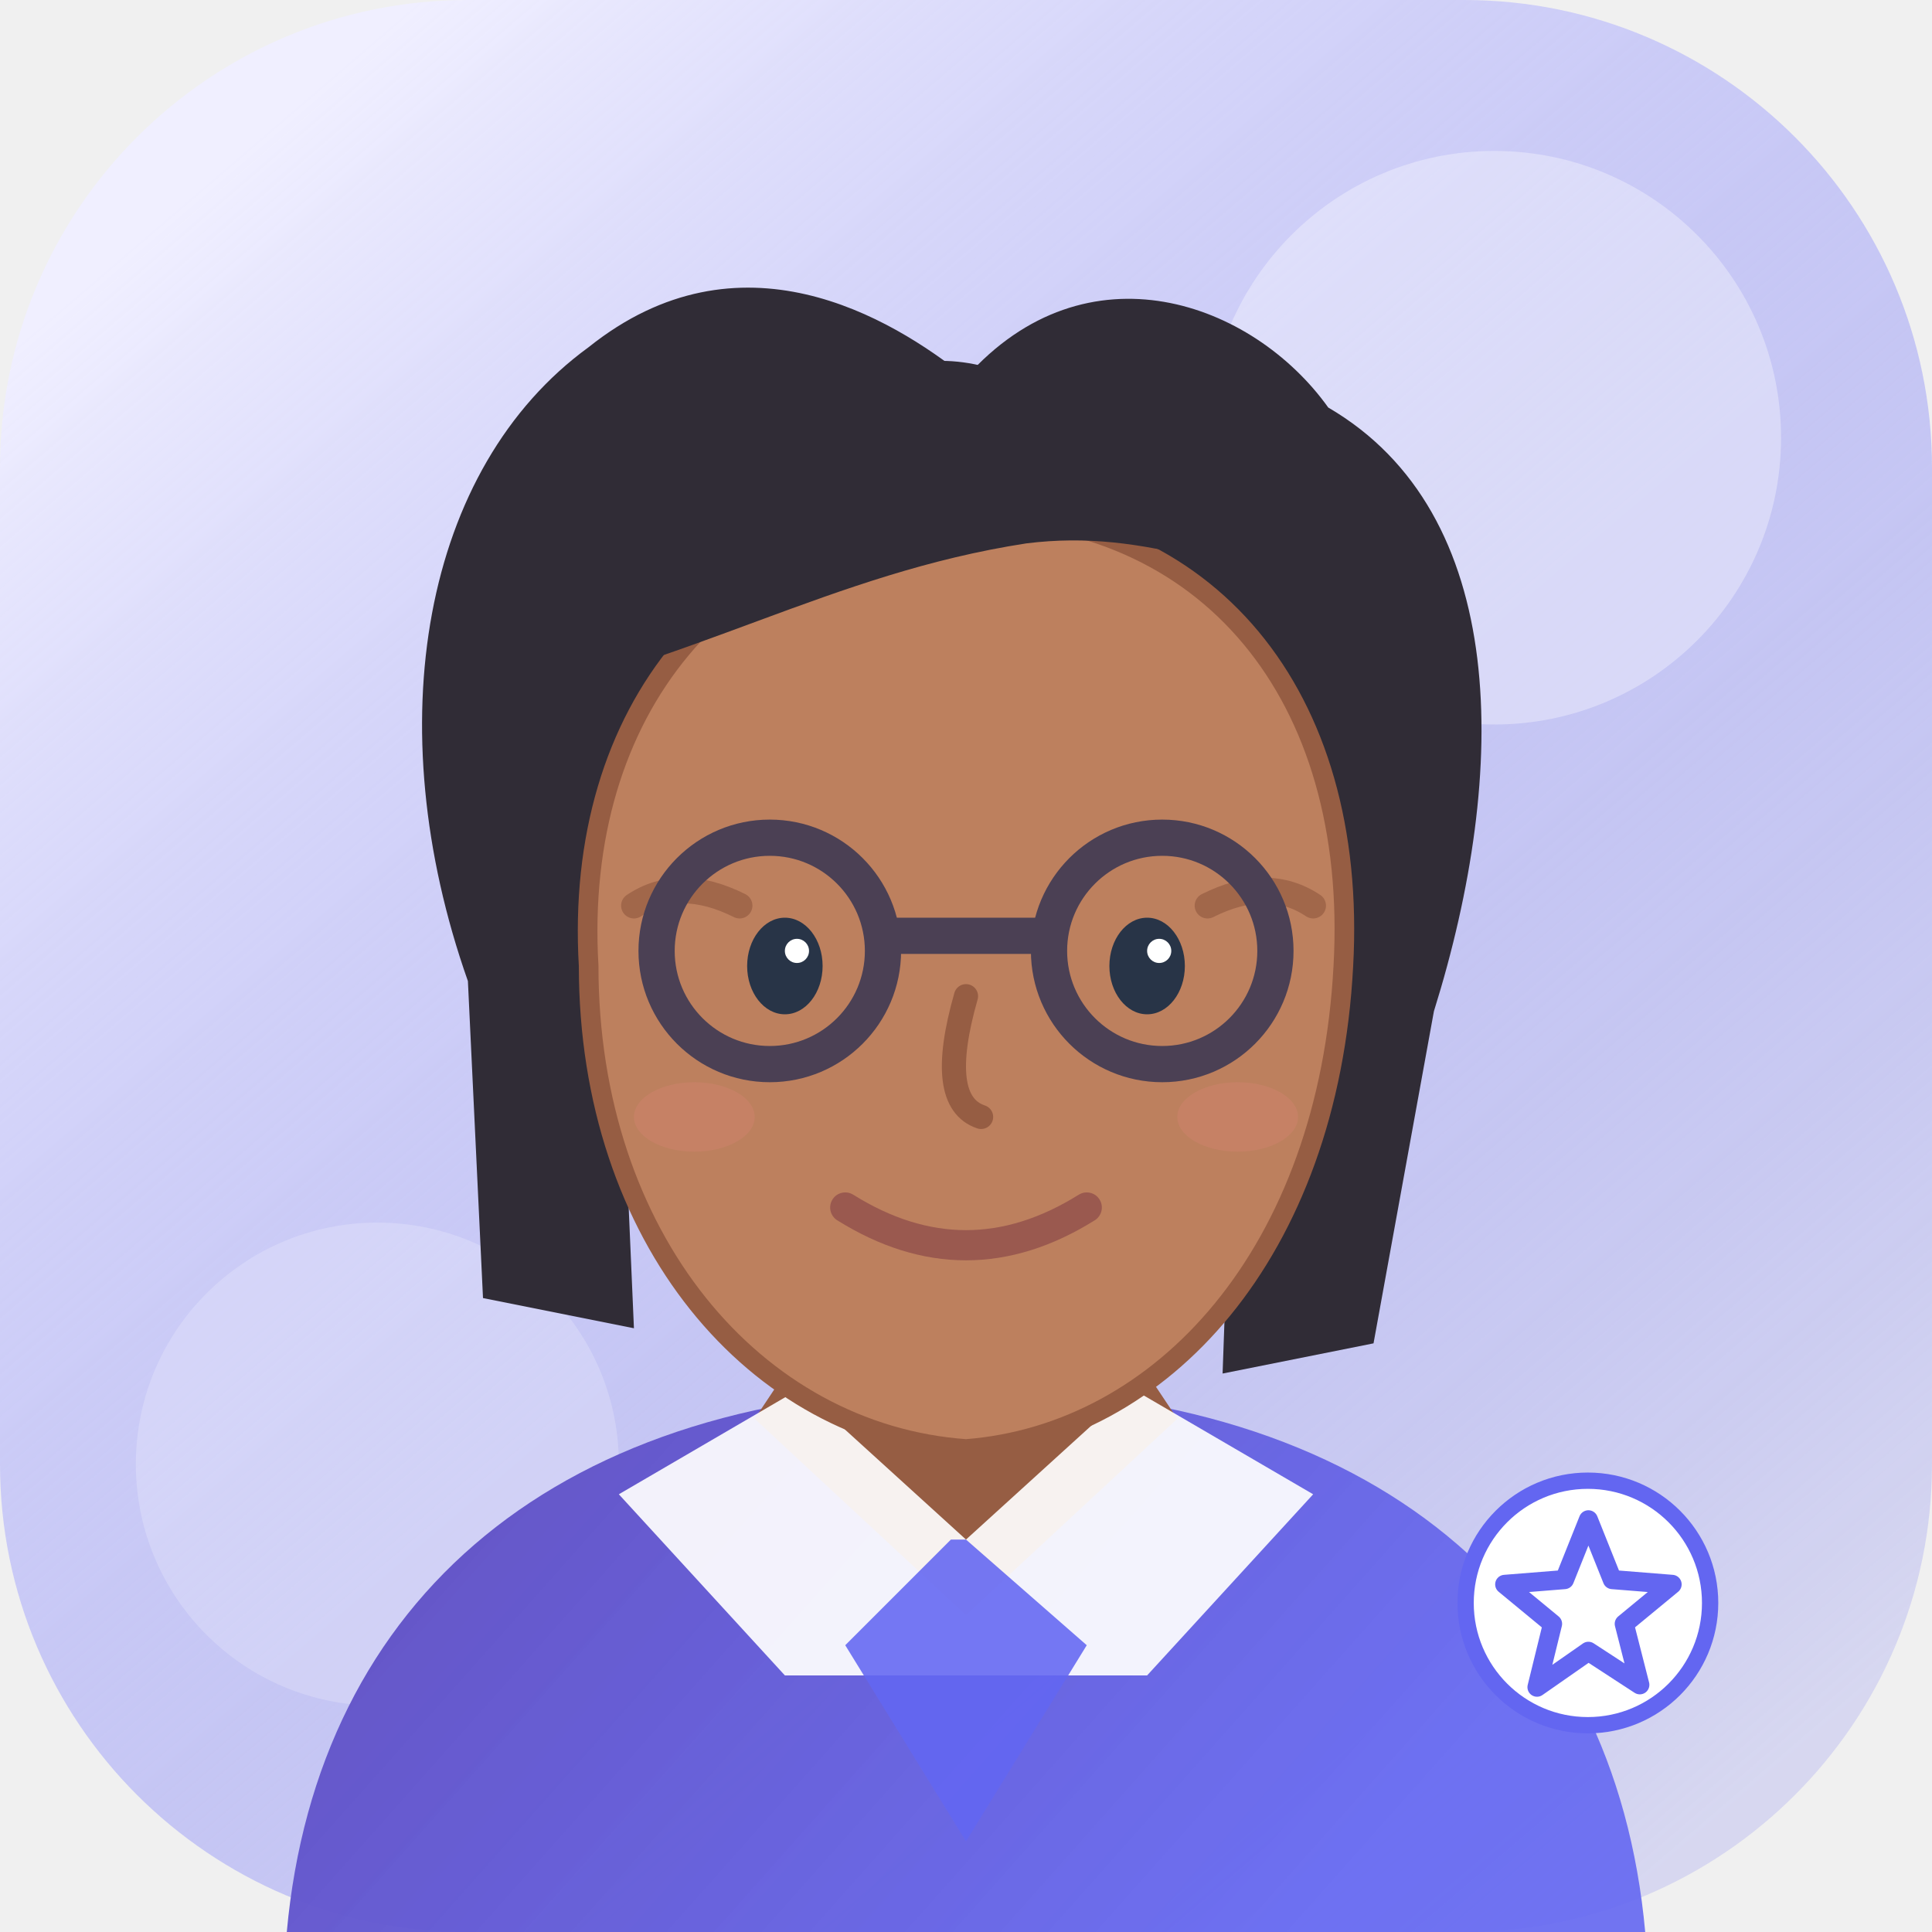
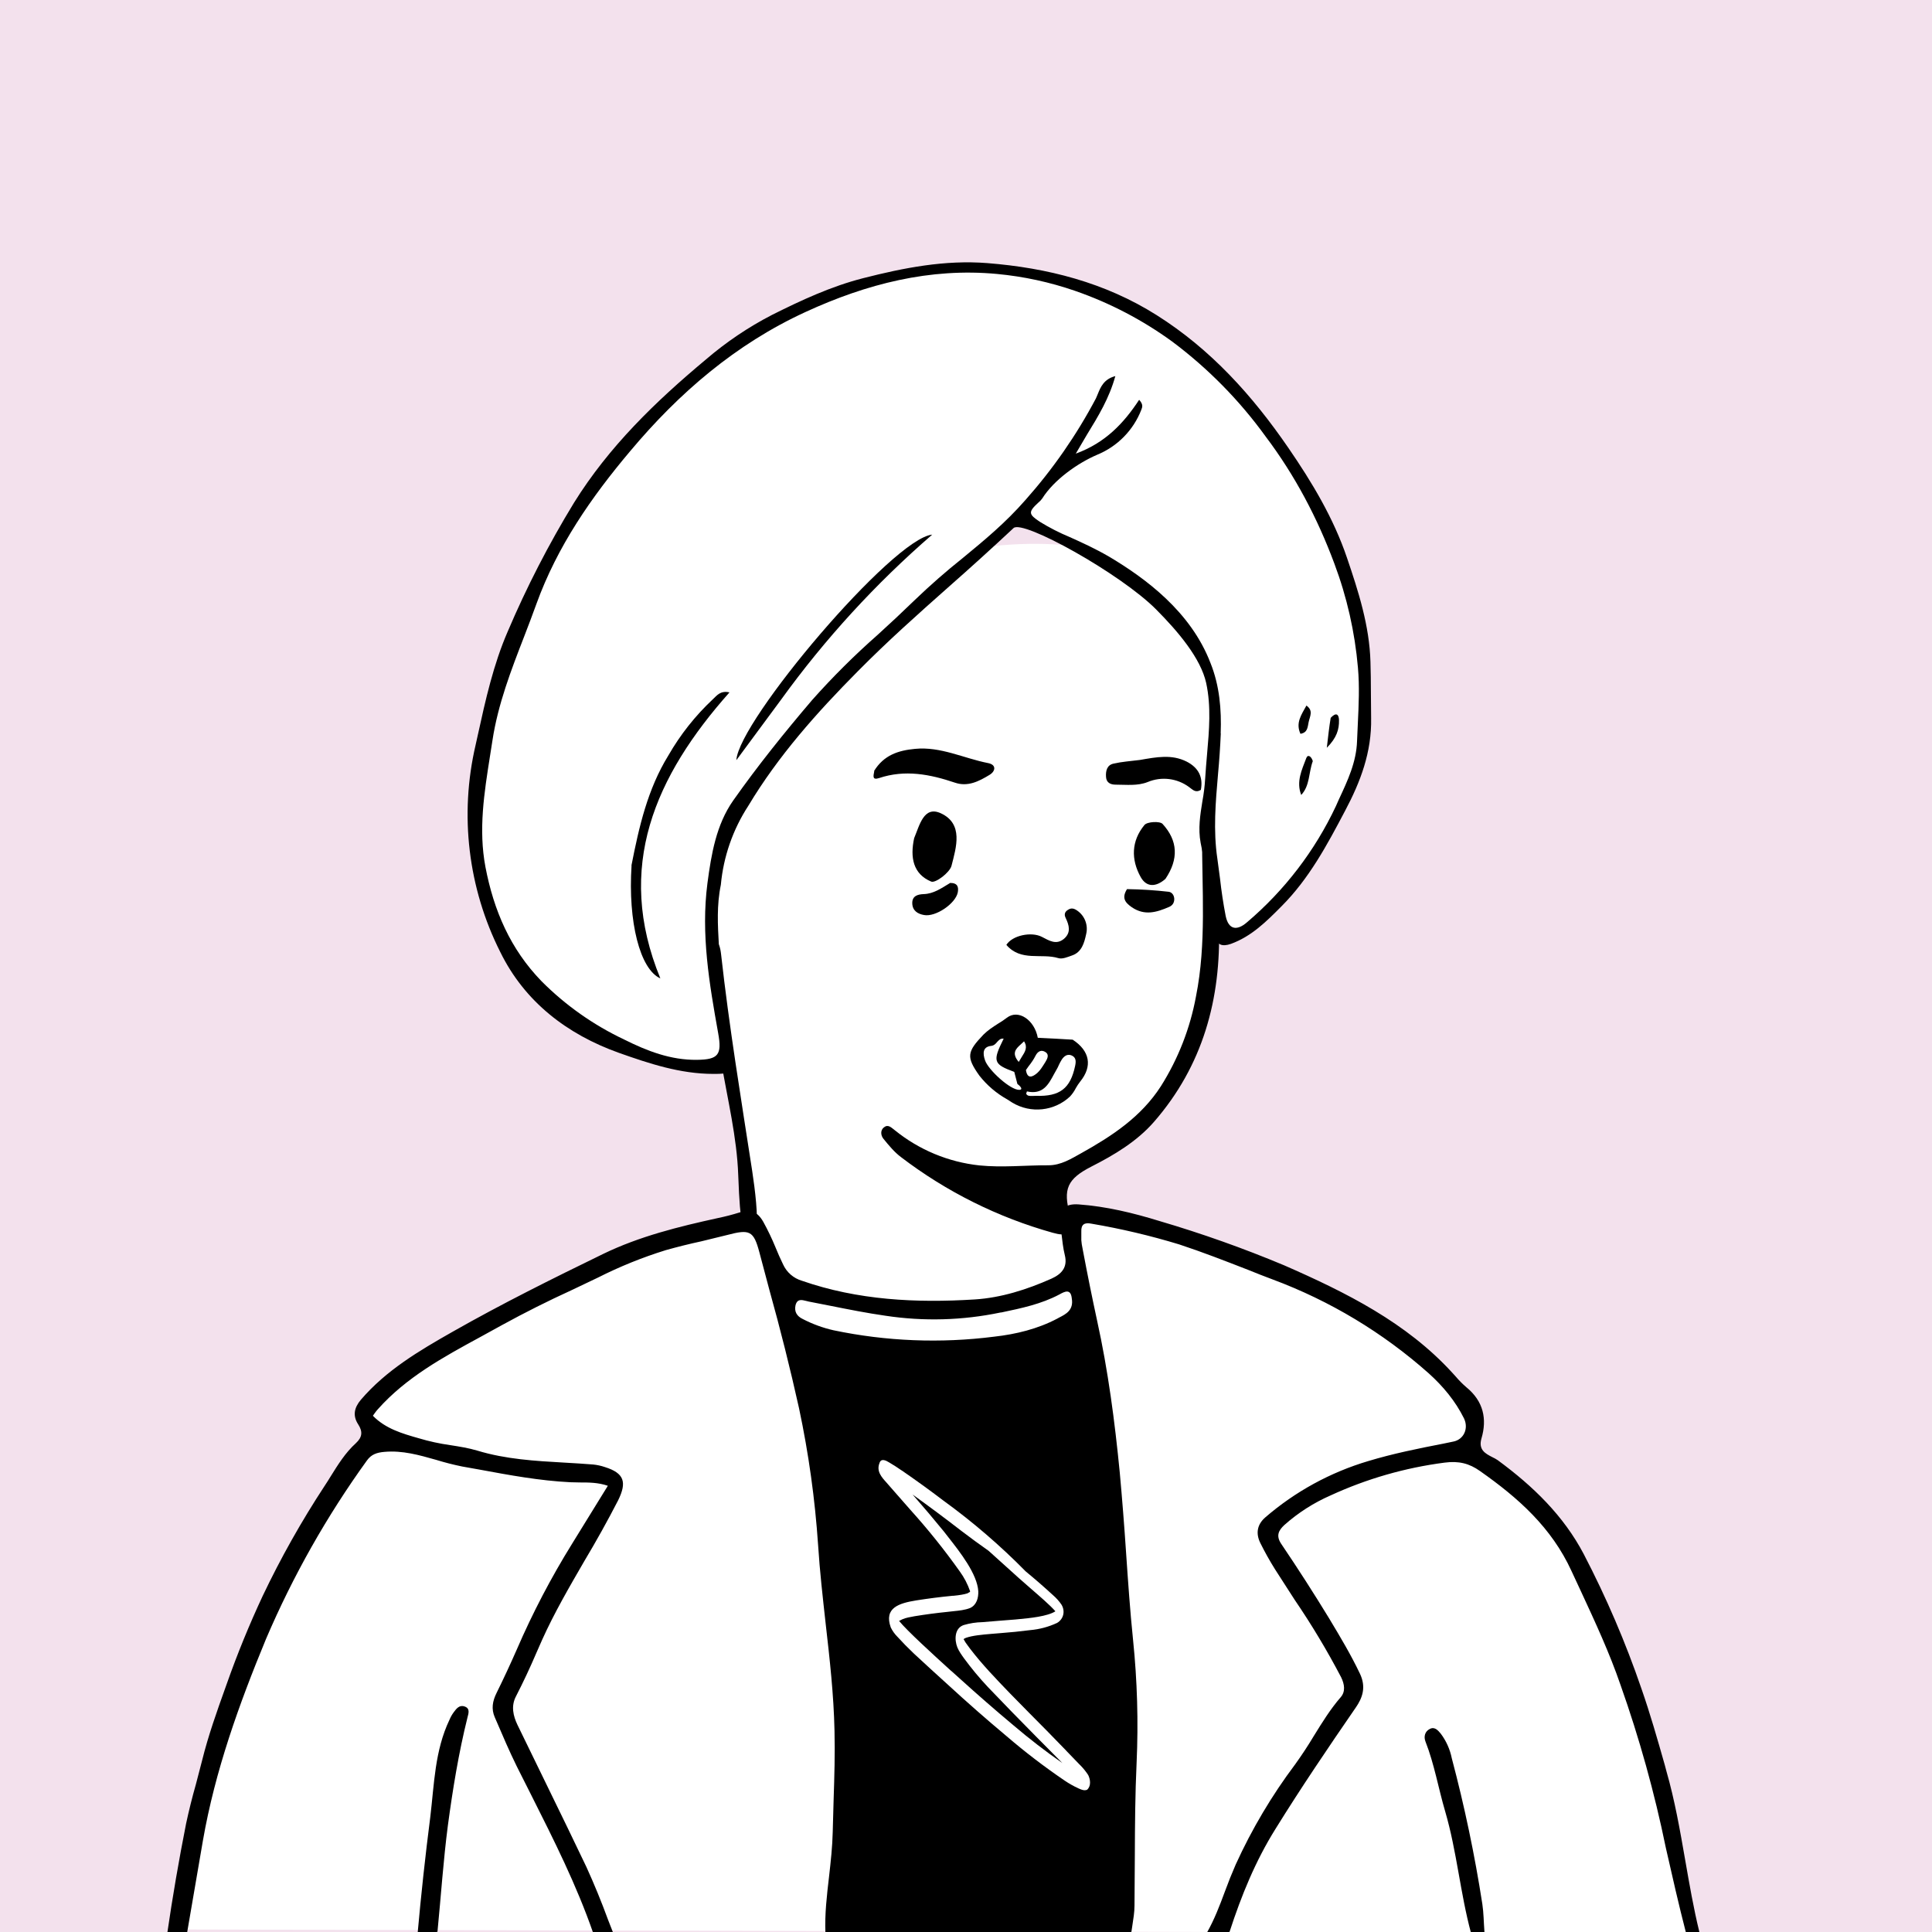
- <svg xmlns="http://www.w3.org/2000/svg" viewBox="0 0 128 128" role="img" aria-label="superpowers-methodology">
+ <svg xmlns="http://www.w3.org/2000/svg" viewBox="0 0 1744 1744" fill="none" shape-rendering="auto" aria-hidden="true">
  <defs>
-     <linearGradient id="bg" x1="16" y1="10" x2="112" y2="122" gradientUnits="userSpaceOnUse">
-       <stop stop-color="#F0EFFF" />
-       <stop offset="1" stop-color="#6366F1" stop-opacity=".18" />
-     </linearGradient>
-     <linearGradient id="coat" x1="42" y1="86" x2="87" y2="126" gradientUnits="userSpaceOnUse">
-       <stop stop-color="#6556C7" />
-       <stop offset="1" stop-color="#6366F1" stop-opacity=".9" />
-     </linearGradient>
+     <g id="head-variant01-873310a8">
+       <path d="M553 723.7c-99 297-363.7 388.6-503.6 19.8-19.3-50.7 31-69.5 66.2-91.9 24.1-15.3 36.8-28.5 35.3-42.2C144 545 114 365.6 114 365.6l-3-5.8s.7-1.6-2.2 1.2c-3 3-9.9 34.2-37 34.2-24.5 0-49.2-10.9-61-86.3C6.3 281.6 8.7 210 39 197c12.5-5.3 24-7.2 35.2-.8s-13-22 112-126C267.5 2.4 395.8-7.5 447.6 4S551 40.8 574 94.5c27.8 65-25.9 114.3-14 262.5-2.2 53.6.8 171.2-146.6 210.6-28 7.5-19.3 48.4 22.7 58.4 67 21 117 72.3 117 97.9" fill="#ffffff" />
+       <path d="M7.6 228.9c5.2-16.1 23.7-44.7 42.2-42C71.7 185 83.8 198 94 213a140 140 0 0 1 22.4 61.5c.5 3.7 1 7.6-1.2 11.3-4.5.6-4.9-3-5-5.6-.5-20.7-9.7-38.7-18.9-56.1-6.6-12.5-16.2-24.6-31.4-27.6-17.2-3.5-33 12-40.8 32.2-14.5 37.6-12 74.6 1.4 111 5.8 15.9 13.1 32.1 27.8 43.2 14.8 11.3 32.7 9.3 43.6-5.7 2.5-3.4 5.6-6.7 7-10.6 2.1-5.7 5.4-11 11.3-10.3 6.8 1 8 8.3 8.7 14C126.2 436 137 501 147 566c2.6 17.1 5.6 41.7 3.6 52.1-.7 3.7 0 7-4.5 7.8-4.9.7-7-2.1-7.7-6.5-2.3-17-3-23.6-4-49.6-1.2-34.3-9.6-68-15.3-102a604 604 0 0 1-10.9-97c-8.5 12.7-14.8 23.3-26.5 27.2a40.5 40.5 0 0 1-46.1-12.6 128 128 0 0 1-28.8-55.8c-8.4-34-9.9-67.1.9-100.6m572.7-71.5c6.5 4.4 5.7 10 3.7 15.2-21.6 55.7-17.6 113.8-15.8 171.6 2.1 66.4-14.5 126.8-58.7 177.5-15.4 17.6-35.8 29.8-56.5 40.3-21.4 11-25.9 20.1-19.2 43.6 1.3 4.7 4.4 9.6-.2 14.4s-9.8 3.1-15.4 1.7a406 406 0 0 1-137-68.3c-6-4.5-11-10.6-15.8-16.5-2.5-3-3-7.8.5-10.4 3.7-2.9 6.4.1 9.8 2.7A146 146 0 0 0 352 561c21 2.1 41.5-.2 62.3-.1 11.5 0 20.6-5.9 29.5-10.8 27.8-15.5 54.3-32.8 72.2-60.7a230 230 0 0 0 31.6-80.9c9.6-48 5.3-96.6 5.5-146.2 4.2-36.9 8.1-72.7 27.3-104.8M60.6 238.6c21 1 34.7 28 35.8 70.3-6 18.8-12.8-1-21 2.7-4 14.5 15.1 20 16.3 34-14-.6-21.1-9.3-25.9-19.8-5.5-12.2-1-22.2 9.7-29.9-6.7-13.4-21.7-18-30-30.5 10-3.5 15.1 2.9 21 6.8 5.9 4 9 11.3 17 15-.8-19.8-11.7-34-23-48.6" fill="#000000" />
+     </g>
+     <g id="clothes-variant18-873310a8">
+       <path d="M1378 715.7 8 712.4s11.4-97 44.4-189.1c41.2-115.2 107.2-232 125-246.1 20.9-16.8-11.6-18.2 3.5-41.2 33.5-51.1 147-97.5 179.9-114.1C419.5 92 525.7 74 525.7 74l27.2 53.5s63.6 21.9 138.7 24.4C732 153.3 826 122.5 826 122.5l-11.2-57.8s169.6 34.8 253.5 85.6c48.3 29.3 108.6 75 110 101.2 2.2 39.8 1.8 36.7 24.1 51.9 53.5 36.2 98.8 122 121.3 191.2 17.6 54.2 54.2 221 54.2 221" fill="#ffffff" />
+       <path d="m869 714.7-269 1s19-182.5-1.4-325c-6.2-44.2-32.6-224.4-32.6-224.4S639.7 191 697.4 191C760 191 825 158.7 825 158.7s24.3 69 29 182.4z" fill="#000000" />
+       <path fill-rule="evenodd" clip-rule="evenodd" d="M328.5 591c20.5 40.7 41 81.4 56 124.7 6.6 0 12 0 17.7-1l-4.3-11a672 672 0 0 0-19.6-47.8q-16.9-35.4-34.2-70.7l-28-57.5c-3.8-8-6-16.9-1.3-25.8q9.9-19.3 18.4-39.2l5.2-11.8c11-24.4 24.5-47.6 38-70.9a985 985 0 0 0 30.6-55c8-16.3 5.6-24.5-12-30a48 48 0 0 0-10.5-2.3q-12.9-1-25.9-1.7c-26.4-1.5-52.9-3-78.6-10.8-8-2.4-16.3-3.7-24.6-5A191 191 0 0 1 227 269c-14.8-4.2-30-8.6-41.4-20.3l1.7-2.4q1.4-2 2.8-3.5c25.5-28.7 59-47 92.3-65.1l20-11a963 963 0 0 1 62.6-31.4l23.7-11.3A394 394 0 0 1 450 99.2q16-4.5 32.2-8l23.3-5.7c20.1-5.3 23.8-4 29 15.7l9.1 34.2A2051 2051 0 0 1 570.3 242q13 61.2 17.2 123.5c1.5 23.6 4.2 47.2 6.8 70.7 3.7 32.2 7.3 64.3 8 96.7.5 20.8-.1 41.6-.8 62.4l-.8 29c-.3 13.5-1.8 26.9-3.3 40.2-2 17-4 34-3.3 51.2 6.7 0 12.2 0 17.8-1.2l.6-16.2q.1-15.2 1.6-29.6c5.7-51 4.8-102 3.7-153q-1.1-50.4-8.4-100.2a606 606 0 0 1-4.6-52.8c-1.3-23-2.6-46.1-7.3-69l-6.7-34.2a906 906 0 0 0-13-61.8l-1-3c-1.2-3-2.5-6 .6-8.9 4-3.8 9.1-2.7 14-1.4A371 371 0 0 0 717 195c31.6-2.4 62.8-5.8 91.8-19.5 8.7-4 15.5-1.5 17.4 9q1.4 8.4 2.4 16.9 1.4 12 3.8 23.4c7.8 34.8 10 70 12 105.2q1.4 24.2 3.5 48.3 1.6 18 2.8 36.3 1.4 21.9 3.6 43.7c6.3 60.7 4.7 121.5 2.7 182.3l-.7 20q-1.2 27.6-1.4 55c5.8 0 10.4 0 15.4-1l.8-5.3c1-6.5 2-12.5 2-18.4l.3-44.7c.1-28 .3-56.2 1.6-84.2q2.5-55.5-3.2-111c-2.7-26.2-4.5-52.4-6.3-78.7q-2.4-36.2-5.7-72.4c-4.5-46-10.5-92-20.5-137.3q-6.7-31-12.6-62.3l-1.2-6.4q-.6-3.7-.4-7.4v-4c-.3-6.4 2.7-8.5 9.1-7.2A642 642 0 0 1 913.4 94c21 6.9 41.7 15 62.3 23q11 4.5 22 8.6a447 447 0 0 1 141 84.8c13 11.7 24.1 25.1 31.8 40.6 4.5 9.3-.3 19.2-9.6 21l-9.2 1.9c-22.7 4.4-45.4 9-67.6 15.7a252 252 0 0 0-92.9 50.8c-7.6 6.6-8.7 14.7-4.5 23.2q6 12.1 13.2 23.6l17.7 27.5a705 705 0 0 1 42 70c3.2 6.5 4 13-.3 18-9.4 10.8-16.8 22.9-24.3 35a360 360 0 0 1-16.9 25.7 486 486 0 0 0-53.6 90.3q-5.2 11.9-9.7 24.2c-4.8 13-9.7 25.8-16.5 37.7 7.5 0 14 0 20.6-1 10.7-33 23.5-64.2 41.5-93 23-37.1 47.5-73.3 72.3-109.3 6.3-9 9.7-18.8 3.8-31-8-16.8-17.5-32.7-27-48.5l-.4-.7a1715 1715 0 0 0-43.7-68c-4.7-7.2-2.2-12 3-16.8a158 158 0 0 1 41.7-26.7A355 355 0 0 1 1153 291c12.8-1.7 22.3.7 32 7.6 34.6 24.3 64.6 51 82.6 90.3l8.7 18.7c12.8 27.6 25.6 55.2 35.5 84a1107 1107 0 0 1 41 147.4c5.8 25.6 11.6 51.2 18.2 76.7 4.9 0 8.6 0 12-1-5.3-21.6-9-43.3-12.8-65-4.7-27-9.4-54-17-80.4l-1.4-5.3c-6.6-23.2-13.2-46.4-21.1-69a882 882 0 0 0-52-121.3c-18.2-34.7-45.7-61.4-77.7-84.9q-2.2-1.5-5-2.8c-6-3.1-12.7-6.5-9.7-16.8 5.2-17.6 1.8-33.7-13.7-46.3a87 87 0 0 1-9.6-9.7l-3-3.3c-41.4-45.3-95.8-72.5-151.8-97a1083 1083 0 0 0-112.6-40c-23.7-7.3-48-13.2-73-15q-18.9-1.3-16.5 16.8l1 9c.8 6.7 1.5 13.5 3.1 20 2.8 11.2-3.2 17.2-12 21.2-22 9.8-45.4 17.3-69.4 18.8-52.8 3.3-105.4.7-156-16.9a27 27 0 0 1-16.9-14.7q-3.7-7.6-6.8-15.3a224 224 0 0 0-11-23c-5.4-9.6-11.8-11.8-21.6-8.6q-9.6 3-19.3 5c-35.6 7.8-70.9 16.5-103.7 32.4-46 22.4-91.7 45.1-136 70.3-30.3 17.2-60 34.8-82.7 61.3-6.2 7.3-7.5 14.5-2.5 22.2 4.2 6.5 3.9 11.5-2 17-9.5 8.6-16.2 19.4-22.8 30q-2.6 4.3-5.4 8.5-31.5 48-56 99.5a873 873 0 0 0-32.4 79.3l-1 2.8c-7.9 22-15.7 43.9-21.3 66.5l-5.6 21.5a551 551 0 0 0-8.8 35.3q-9.8 49.5-17 98.9c6.7 0 12.1 0 18-1L32.2 632c11-63 32.6-123 57-182a838 838 0 0 1 91-160.9c4-5.6 9-7.2 15.7-7.8 16.4-1.5 31.6 2.9 46.8 7.2q11.7 3.6 23.5 6l15.7 2.8c27 5 54 10 81.8 11.4q4.3.2 8.7.2c8.1 0 16.5 0 25.3 3l-8.4 13.6-23.8 38.6a730 730 0 0 0-50 95.6 949 949 0 0 1-18.2 39.1c-3.8 7.6-4.9 14.6-1.7 22l1.3 3c6 14 11.9 27.8 18.6 41.4zm476.8-451.8c4.8-2.7 10.3-5.5 11.2 3.6 1.8 10.6-5.4 14.2-11.5 17.3l-1.8 1c-17.5 9.2-37 14-56.8 16.2a437 437 0 0 1-145.1-5.8q-14.4-3.3-27.4-10-8.6-4-6.8-12.5c1.5-6 5.5-5 9.5-4l2.4.6 19.4 3.8c16.5 3.3 33.1 6.6 49.9 9a293 293 0 0 0 103.8-2.9l1-.1c18-3.8 35.8-7.5 52.2-16.2" fill="#000000" />
+       <path d="M226 715.7q4.7-52.4 11.4-104.7c3.6-29.7 4-60 17.4-88q1.5-3.6 3.8-6.7c2.3-3.1 5-6.8 9.7-5.2 5.3 1.7 3.6 6.4 2.7 9.9-8 32.1-13.3 64.8-17.7 97.5-4.1 31.5-6.2 63.3-9.4 96-5.8 1.2-11.2 1.2-18 1.2m951 0c-9.8-36.3-12.8-73.7-23.3-109.7-6.2-21-9.8-42.8-17.9-63.4-1.6-4.2-.5-9 4-11.2 4.4-2.3 7.4 1.3 9.9 4.3a55 55 0 0 1 9.9 22.1q17.3 65.2 27.6 131.7c1.2 8 1.2 16 1.9 25.2-3.5 1-7.3 1-12.1 1" fill="#000000" />
+       <path fill-rule="evenodd" clip-rule="evenodd" d="M824.4 564.4q3.9 4 6.9 8.6c2 4 2.8 10-1 13.3-2.5 1-5 0-7.2-1l-.7-.3q-6.5-3-12.4-7a586 586 0 0 1-52.4-40.1 1501 1501 0 0 1-53-46.5q-15.5-14-30.8-28.2a282 282 0 0 1-14.7-15 31 31 0 0 1-6-8.4c-6.4-17.8 7.6-21.9 22.8-24.4q16.4-2.6 33-4.2h.8q8.3-.8 12.6-2.2l1-.6c1-.4 1-.5 1.4-1v-.3a68 68 0 0 0-9.4-18 610 610 0 0 0-44.6-55.6l-19.3-22-2-2.3c-4.7-5.2-9.4-10.4-6.5-17.8 1.4-4.6 5.8-2.4 8.7-.6q5.8 3.4 11.2 7.2h.1a971 971 0 0 1 37.6 27.2 589 589 0 0 1 74.4 64 592 592 0 0 1 24.6 21.4q4.5 3.9 7.7 8.6c3.5 5.7 2 13-4 16.5a72 72 0 0 1-24.3 6.5q-13.3 1.7-26.7 2.7l-8.5.7c-8.3.7-16.9 1.5-22.6 3.5q-1.2.4-2.3 1.2c1.4 2.6 2.1 3.6 3.4 5.3l2.5 3.4c11 14.4 23.7 27.5 36.3 40.6l16.9 17.2q16.4 16.4 32.6 33.2l1.5 1.6 11 11.4zm-116.6-85.3 8 7.2q23.6 21.4 48 41.8a576 576 0 0 0 44.2 34.1L784 538q-21.8-22-43.3-44.5a279 279 0 0 1-21.3-25.6c-2.3-3.2-4.7-6.5-6.2-10.1-2.7-6.7-2.7-17.4 5.8-20.2a64 64 0 0 1 16.8-2.6l15.8-1.3 14-1.1 2-.2c11-1 27-2.6 34.1-7.2-5-5.7-14-13.4-22.3-20.6l-10.6-9.3-27.4-24.7q-12.4-8.7-24.6-18a1555 1555 0 0 0-44-32.8q14.3 16.3 28.1 33.2l3.9 5c11 14 26.3 33.5 27.3 49.1.2 5.8-1.4 12.3-7.3 15.1-4.8 1.9-10 2.4-15 2.9l-5.3.6a488 488 0 0 0-30.2 4l-2.5.5c-4 .7-7.2 1.4-11.2 3.7 7 8.7 30.7 30.3 47.2 45.3" fill="#ffffff" />
+     </g>
+     <g id="hair-variant61-873310a8">
+       <path d="M393.2 735c-56.5 18.4-150.5-40-180.6-70-46-46-58.2-136.2-43.3-204.5 14.8-68.3 111.4-415.7 409.3-440 178.6-14.7 269 98.7 309.4 157.9 63 91.8 99.7 223.2 63 317.3-19.2 49.3-89.7 135.8-106.6 126.5s-23-118.2-15-184.1c14-116.2-176.8-196.2-176.8-196.2s-58.4 50.3-147.4 139.3-126.6 162.8-129.7 221C372 665 393.2 735 393.2 735" fill="#ffffff" />
+       <path fill-rule="evenodd" clip-rule="evenodd" d="M382.9 630.8c-1-17.7-2-35.6 1.8-54a157 157 0 0 1 24.8-71.3c27-45.1 62-84.3 98.8-121.4 27.4-27.7 54.3-51.6 81.6-75.8a2679 2679 0 0 0 59-53.5c8.3-8 96.4 41 128.6 73.3 20.4 20.5 40.4 44.4 45.3 66.5 4.6 21.2 2.7 42.8.8 64.4q-1 11-1.7 21.9-.6 10.2-2.5 20.4c-2 12.4-4 24.8-1.6 37.6l4.5 22.8c4.1 20.2 8.3 40.4 9.2 61 .3 8.5 5.9 10.2 13.7 7.4 18.6-6.8 32-20.2 45.5-33.8 25-25 41.4-55.7 57.6-86.5 13.8-26 24-52.8 23.4-83.5q-.2-11.6-.2-23.3 0-13.7-.4-27.4c-.9-32.7-10.9-63.7-21.2-94-12.1-35.7-31.5-68.1-52.9-99.2-32.4-47.2-70-89-119-119.9-46.6-29.4-98.5-42.6-152.8-46.9-38.2-3-75.2 4.2-112 13.6-29 7.4-56 20-82.2 33.1a310 310 0 0 0-59.9 40.4c-45.5 38-87.4 78.5-119 129.3a895 895 0 0 0-59.8 116.2c-12.9 29.7-20 61.6-27 93.5l-2 9a276 276 0 0 0 22.3 186.8c22 44.9 60.3 74.3 107.1 91 27.4 9.7 55.3 19 85.3 19 14.7 0 17.2-.4 17-15.5-.1-12.4-2.9-24.5-5.6-36.6a163 163 0 0 1-5.7-38.7q0-13-.8-26m453-190.6c.8-21.6-1-43.1-9.2-63.5-17.8-46.5-59-76.6-91-95.7-13-7.6-25.2-13.1-36.1-18a191 191 0 0 1-26.8-13.7c-10.2-6.8-11-8.7-1.5-17.4q2-1.6 3.5-3.7c10.7-17 32.1-32 49.6-39.5a72 72 0 0 0 39.9-40.7c1-2.5 1.7-4.9-2-8.9-13.8 21-30.4 38.8-57.2 48.6l10-17c10.3-16.8 20.2-33 25.7-53-10.3 2.7-13.3 9.9-15.8 16.1l-1.7 4a466 466 0 0 1-63.7 91.8c-18.1 20.7-37.2 36.4-56.5 52.3a618 618 0 0 0-43.4 38q-16.5 16-33.5 31.4a685 685 0 0 0-59 58.7c-25 29.3-49.2 59.4-71.4 90.9-15.2 21.7-19.7 48.1-23.2 74.6-6 46 1.7 90.7 9.7 135.4 3.5 19.4.2 23.8-19.2 24-23.7.3-45-8-65.6-18.3A265 265 0 0 1 223 664c-28.4-29.2-43.3-64.1-50.8-103.3-6.4-33.9-1.1-67 4.1-100l2.2-14c5-33 16.9-63.7 28.8-94.4q5.6-14.4 10.9-29c18.8-52 49.6-96.4 84.7-138 44-52.5 95.2-96.6 158.3-125.6 55-25.3 112.2-40 172.8-34.3q36.2 3.4 70.6 15.3a336 336 0 0 1 87.5 45.7 399 399 0 0 1 84.5 85.9c26.4 35 46.7 73.6 61.9 114.5a354 354 0 0 1 21.3 94c1.5 17 .7 33.8-.1 50.6L959 447c-.6 19-8.5 35.8-16.3 52.5l-2.8 6.3a311 311 0 0 1-80.2 104.8c-9.4 8.2-16.8 6.5-19.3-5.7a426 426 0 0 1-5.1-33.7l-2.4-18c-3.8-25.5-1.6-50.9.6-76.3q1.7-18.3 2.5-36.7" fill="#000000" />
+       <path d="M304 559.4c6.9-35.3 14.7-69.1 33.3-99.3a219 219 0 0 1 40.2-50.8c3.4-3 6.5-8.1 15-6.2-67 75.4-103.8 157.6-62.4 258.2-18.4-8.2-29.3-51-26-101.9m135.1-149.9-40.5 54.8c2-35.7 141.3-200.3 176.8-203.6a875 875 0 0 0-136.3 148.8M919 465.3c-3.8 10.5-2.5 22-10.4 30.4-4.7-12 .6-22.7 4.5-33.1 1.4-4 4.7-1.8 6 2.7m16.1-39.2c5-5.4 7.4-3.1 7.5 2 .2 8.3-2 16-11 25 1.3-11 2.1-18.6 3.5-27m-19.9 3.8c-1 5-1 9.5-7.4 10.6-4.5-9.9.8-17.1 5.4-25.5 6.4 4.6 3.2 9.4 2 14.9" fill="#000000" />
+     </g>
+     <g id="mouth-variant16-873310a8">
+       <path fill-rule="evenodd" clip-rule="evenodd" d="m124.6 95.7 2.8 10.8c3.4 2.5 5 5.2 1.8 5.3-8 .4-28.1-18-31-26.6-2.3-6.6-2-12.3 5.6-13.1 2.5-.3 4-1.9 5.3-3.5 1.6-1.7 3-3.4 5.9-3-10.2 20.5-9.4 23 9.6 30m54.9-5.4c-4.2 20.3-13.8 27.6-35.3 27h-3c-2.8 0-4.7.2-6-2l.8-2c14.3 3.1 19.4-6.3 24.4-15.6l2.5-4.4 2-3.9q1-2.6 2.6-5c2-2.8 4.7-5.2 8.5-3.8 4.6 1.8 4.3 6 3.5 9.7M135 94c1.3 8.7 6.2 6.1 10.2 2.7 2.6-2.3 4.5-5.4 6.4-8.4l1-1.6c1.7-2.8 3.7-6.6 0-8.9-3.5-2.3-6.8-1-9 3.4q-2.2 4.4-6.2 9.4zm-4.7-23.1 3-2.8c3.5 5.4.9 9.5-2.2 14.3q-1.5 2-2.6 4.3c-6.8-8-2.4-12 1.8-15.8" fill="#ffffff" />
+       <path fill-rule="evenodd" clip-rule="evenodd" d="M177.3 66.5c15.6 10.2 18 24 6.8 37.8a45 45 0 0 0-4 6q-2 4-5.2 7.5a43.4 43.4 0 0 1-52 5.6l-4.7-3A84 84 0 0 1 93.1 99C81 82 82 77.4 96.7 62c4-4 8.5-6.9 13-9.8q4.3-2.5 8.2-5.5c10.4-8 25 2.1 27.9 18.1 10.2.5 20.4 1 31.5 1.7m-33.1 50.7c21.5.7 31-6.6 35.3-27 .8-3.7 1.2-7.8-3.5-9.6-3.8-1.4-6.6 1-8.5 3.8q-1.5 2.4-2.7 5-.8 2-2 4l-2.4 4.3c-5 9.3-10 18.7-24.4 15.5l-.7 2.1c1.2 2.2 3 2 5.8 2zm-19.6-21.5 2.8 10.8c3.4 2.5 5 5.2 1.8 5.3-8 .4-28.1-18-31-26.6-2.3-6.6-2-12.3 5.6-13.1 2.5-.3 4-1.9 5.3-3.5 1.6-1.7 3-3.4 5.9-3-10.2 20.5-9.4 23 9.6 30m10.5-1.7c1.3 8.7 6.2 6.1 10.2 2.7 2.6-2.3 4.5-5.4 6.4-8.4l1-1.6c1.7-2.8 3.7-6.6 0-8.9-3.5-2.3-6.8-1-9 3.4q-2.2 4.4-6.2 9.4zm-4.7-23.1 3-2.8c3.5 5.4.9 9.5-2.2 14.3l-2.6 4.3c-6.8-8-2.4-12 1.8-15.8" fill="#000000" />
+     </g>
+     <g id="nose-variant14-873310a8">
+       <path d="M7.4 184c5.4-8.7 22.6-12.2 32.1-7.3 6.6 3.4 13 7.6 20 1.7 6.5-5.6 4.6-12.2 1.5-18.7q-2.4-4.8 2.2-7.5c3-1.9 5.5-1.1 8.2.8a20 20 0 0 1 8 21.5c-1.6 7.3-3.8 16-12.7 19-4 1.4-8.8 3.5-12.3 2.4-15.4-4.7-33.8 3.4-47-12" fill="#000000" />
+     </g>
+     <g id="eyes-variant04-873310a8">
+       <path d="M212.2 70q19.4.3 37.6 2.4c3 .4 5 3.3 5 6.7q-.1 5-4.7 7c-11.2 4.8-22 8.2-33.7.2-6.5-4.5-9-8.7-4.2-16.4M52.4 64.4c7 0 7.8 3.8 7 8.5-2 10.2-20 22.4-30.4 20.5-5.9-1-10.5-4-10.7-10.5-.2-6.7 4.8-8.2 10.3-8.4 9-.3 15.8-5.2 23.8-10M20 24c5-12 8.8-29.4 24-22.5C64.7 11 58 32.2 53.7 49 52 55.2 39.2 64.8 35.4 63.2 19.1 56.4 16.2 41.5 20 24m226.8 36.8c-8.6 7.5-17 7.6-22.2-1.5-9-16-8.6-32.8 3.3-47.2 2.5-3 13.8-3.6 16.3-1q20.8 22.7 2.6 49.7" fill="#000000" />
+     </g>
+     <g id="eyebrows-variant04-873310a8">
+       <path d="M14 39c8.8-14.4 22-18.6 36.9-20 23.2-2.3 44 8.5 65.9 12.8 8 1.5 6.8 7.5 1.4 10.7-9.4 5.7-19.5 11-31.2 7-22.5-7.6-45.1-12-68.6-4.1-6.2 2-5-2-4.2-6.3M254 29c15-2.6 28.7-5.3 42.2 1.5Q312.3 38.8 309 56c-5 3.1-7.5-.4-10.6-2.5a38 38 0 0 0-37.3-4.6c-9.3 3.7-19.2 2.4-29 2.4-4.7 0-8.4-1.8-8.7-7-.4-5.5.9-10.8 6.9-12 7.3-1.7 15-2.2 23.7-3.3" fill="#000000" />
+     </g>
+     <clipPath id="clip-873310a8">
+       <rect width="1744" height="1744" rx="0" ry="0" />
+     </clipPath>
  </defs>
-   <rect width="128" height="128" rx="31" fill="url(#bg)" />
-   <circle cx="99" cy="29" r="19" fill="#fff" opacity=".34" />
-   <circle cx="25" cy="97" r="16" fill="#fff" opacity=".2" />
-   <path d="M19 128c2-22 18-36 45-36s43 14 45 36z" fill="url(#coat)" />
-   <path d="M50 94l14 13 14-13-4-6H54z" fill="#965D43" />
-   <path d="M53 92l11 10 11-10 12 7-11 12H52l-11-12z" fill="#fff" opacity=".92" />
-   <path d="M63 102l-7 7 8 13 8-13-8-7z" fill="#6366F1" opacity=".88" />
-   <path d="M31 65c-6-17-3-34 8-42 10-8 20-2 25 2 8-9 19-5 24 2 12 7 12 24 7 40l-4 22-10 2 1-28c-1-15-8-22-19-22-13 0-21 8-22 24l1 23-10-2z" fill="#302C36" />
-   <path d="M64 34C80 34 90 46 89 64 88 83 77 95 64 96 50 95 39 82 39 64 38 47 48 35 64 34z" fill="#BD805E" stroke="#965D43" stroke-width="1.3" />
-   <path d="M42 60q3-2 7 0m31 0q4-2 7 0" fill="none" stroke="#965D43" stroke-width="1.7" stroke-linecap="round" opacity=".72" />
-   <ellipse cx="52" cy="64" rx="2.5" ry="3.2" fill="#283447" />
-   <ellipse cx="76" cy="64" rx="2.5" ry="3.2" fill="#283447" />
-   <circle cx="52.8" cy="63" r=".8" fill="#fff" />
-   <circle cx="76.8" cy="63" r=".8" fill="#fff" />
-   <path d="M64 66q-2 7 1 8" fill="none" stroke="#965D43" stroke-width="1.6" stroke-linecap="round" />
-   <path d="M56 80q8 5 16 0" fill="none" stroke="#9A594F" stroke-width="2" stroke-linecap="round" />
-   <ellipse cx="46" cy="74" rx="4" ry="2.3" fill="#E98783" opacity=".2" />
-   <ellipse cx="82" cy="74" rx="4" ry="2.3" fill="#E98783" opacity=".2" />
-   <path d="M31 47c2-13 12-20 21-16 3-8 14-10 20-2 10-6 19 1 22 12-12-3-18-6-26-5-13 2-22 8-37 11z" fill="#302C36" />
-   <g fill="none" stroke="#4B4054" stroke-width="2.4">
-     <circle cx="51" cy="63" r="7.5" />
-     <circle cx="77" cy="63" r="7.5" />
-     <path d="M58 62h11" />
-   </g>
-   <g transform="translate(98 99) scale(.9)" fill="none" stroke="#6366F1" stroke-width="1.6" stroke-linecap="round" stroke-linejoin="round">
-     <circle cx="8" cy="8" r="9" fill="#fff" stroke-width="1.2" />
-     <g transform="translate(1 1) scale(.88)">
-       <path d="M8 1l2 5 5 .4-4 3.3 1.3 5.1L8 12 3.7 15l1.3-5.3-4-3.3L6 6z" />
-     </g>
+   <g clip-path="url(#clip-873310a8)">
+     <rect width="1744" height="1744" fill="#f3e1ed" />
+     <use transform="translate(532 491)" href="#head-variant01-873310a8" />
+     <use transform="translate(151 1029.3)" href="#clothes-variant18-873310a8" />
+     <use transform="translate(266 221.9)" href="#hair-variant61-873310a8" />
+     <use transform="translate(791 872)" href="#mouth-variant16-873310a8" />
+     <use transform="translate(901 669)" href="#nose-variant14-873310a8" />
+     <use transform="translate(805.2 732.6)" href="#eyes-variant04-873310a8" />
+     <use transform="translate(775 657)" href="#eyebrows-variant04-873310a8" />
  </g>
</svg>
